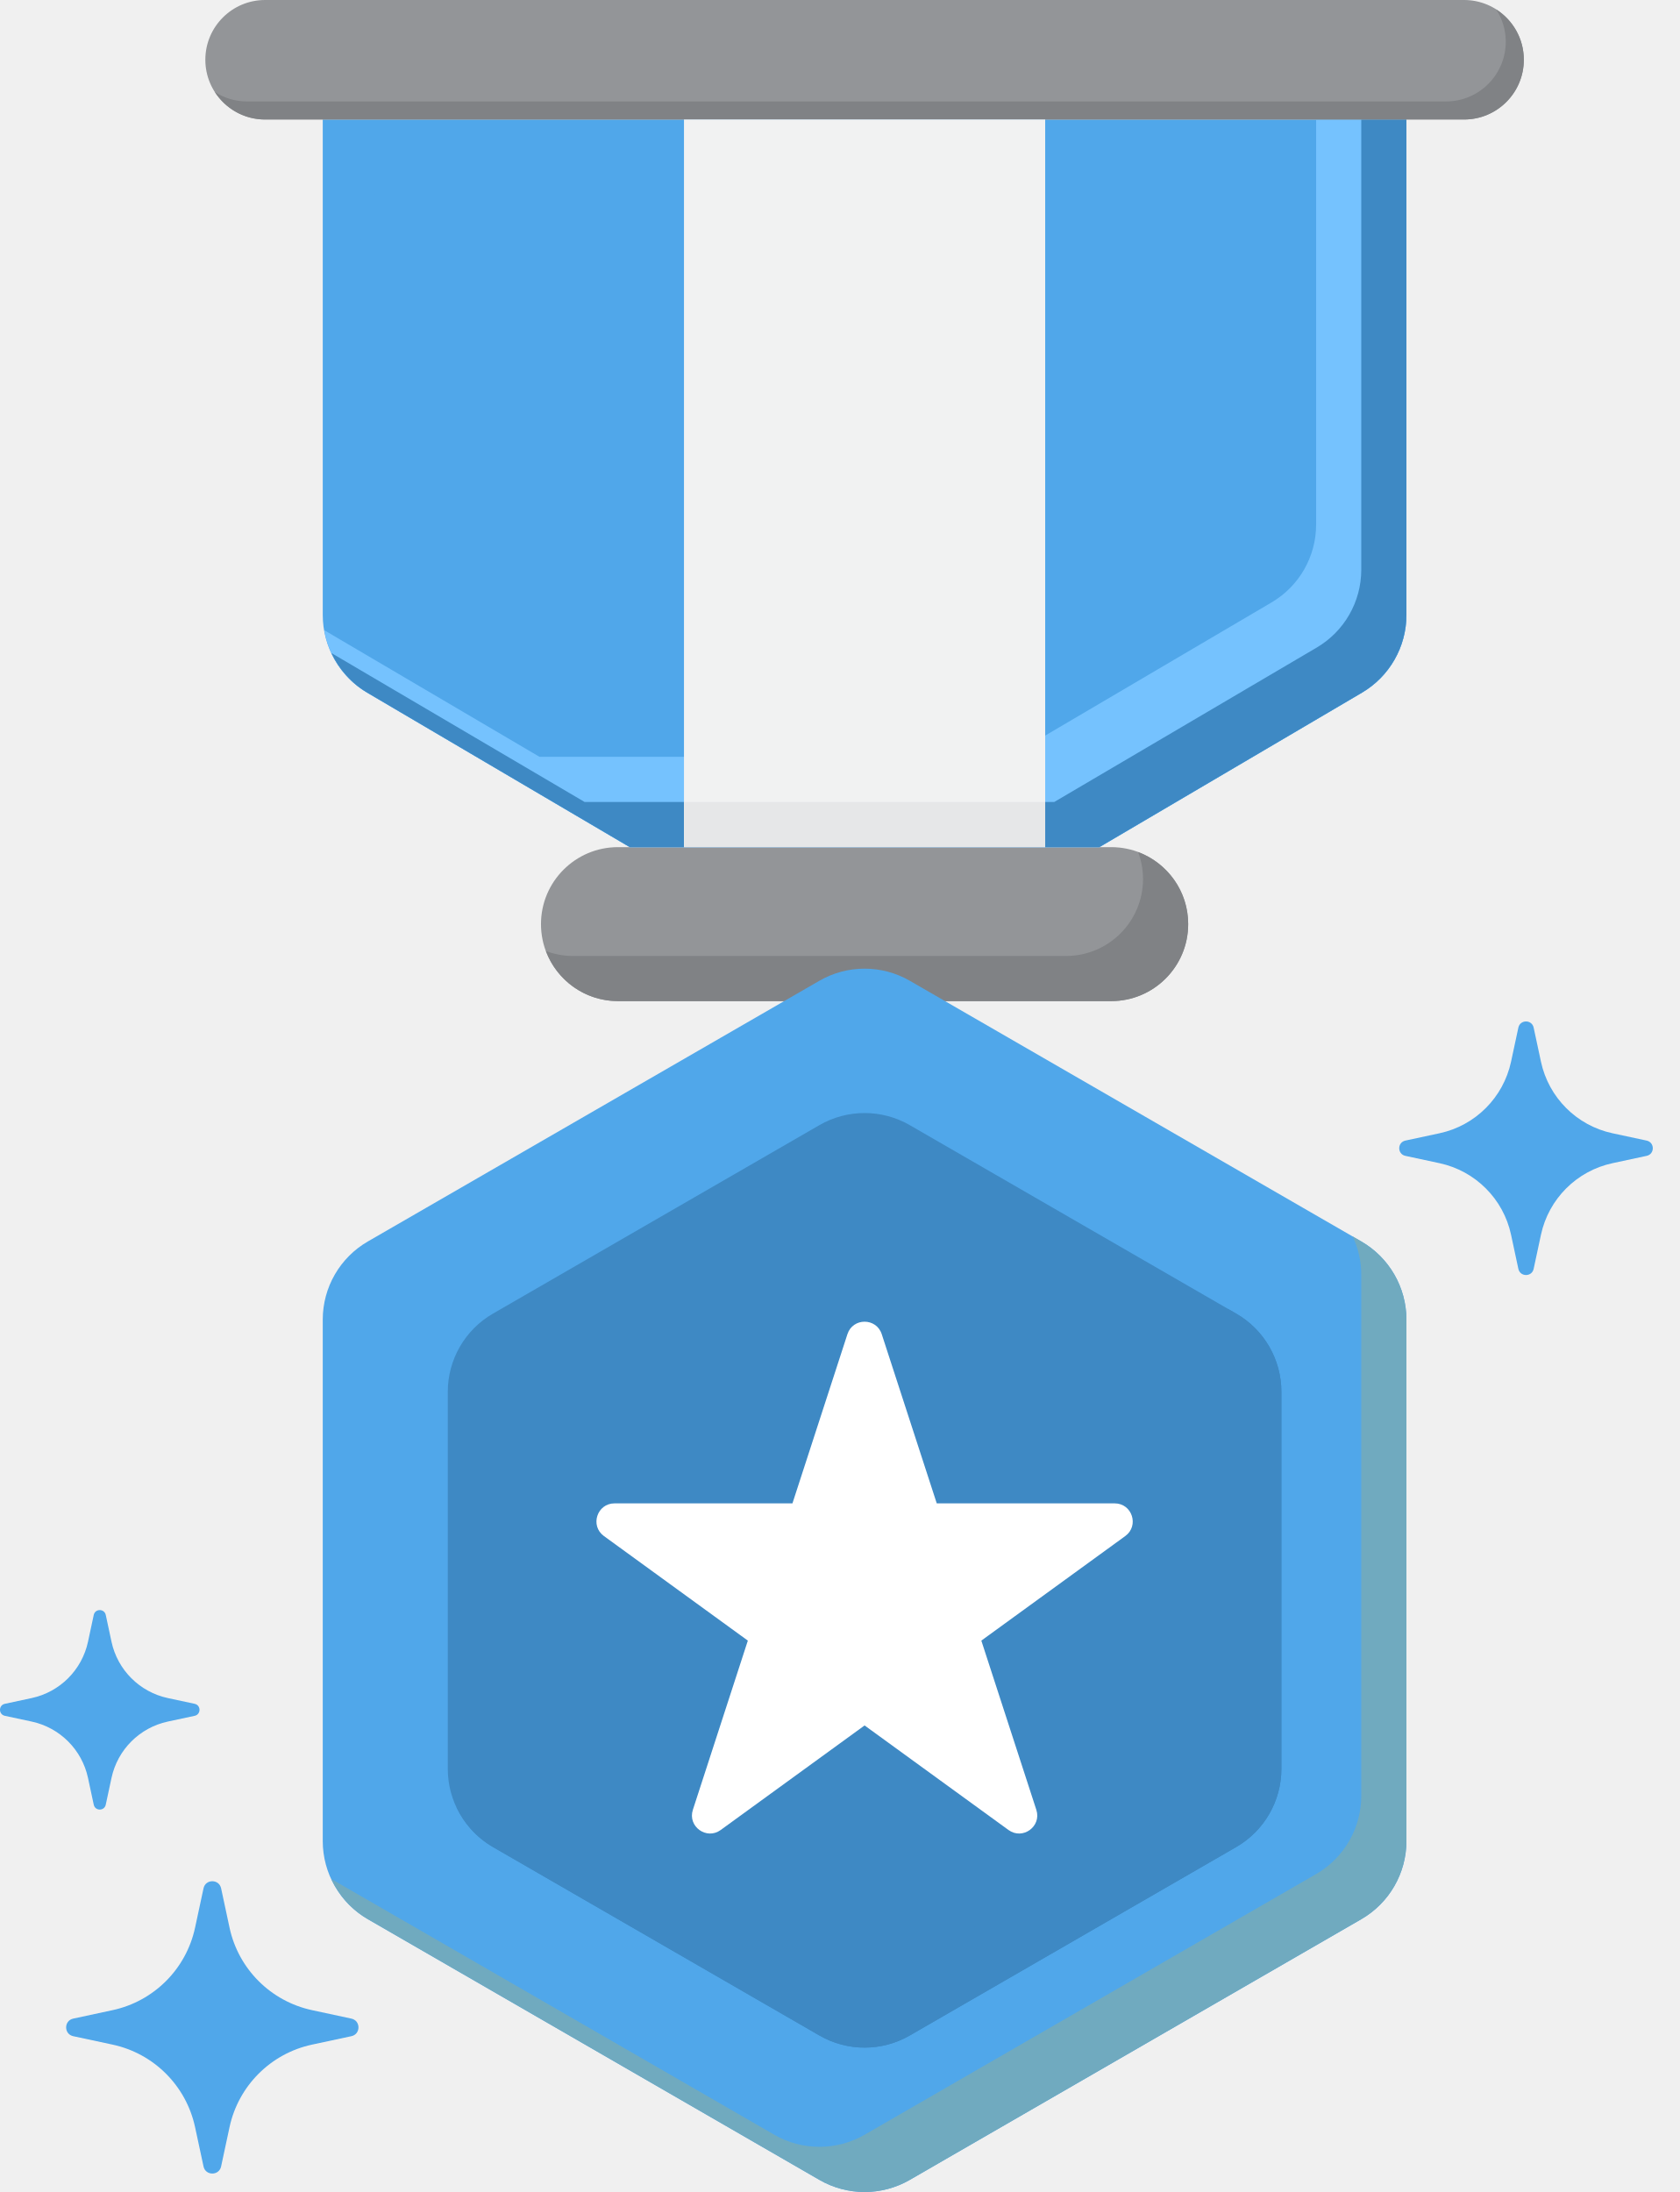
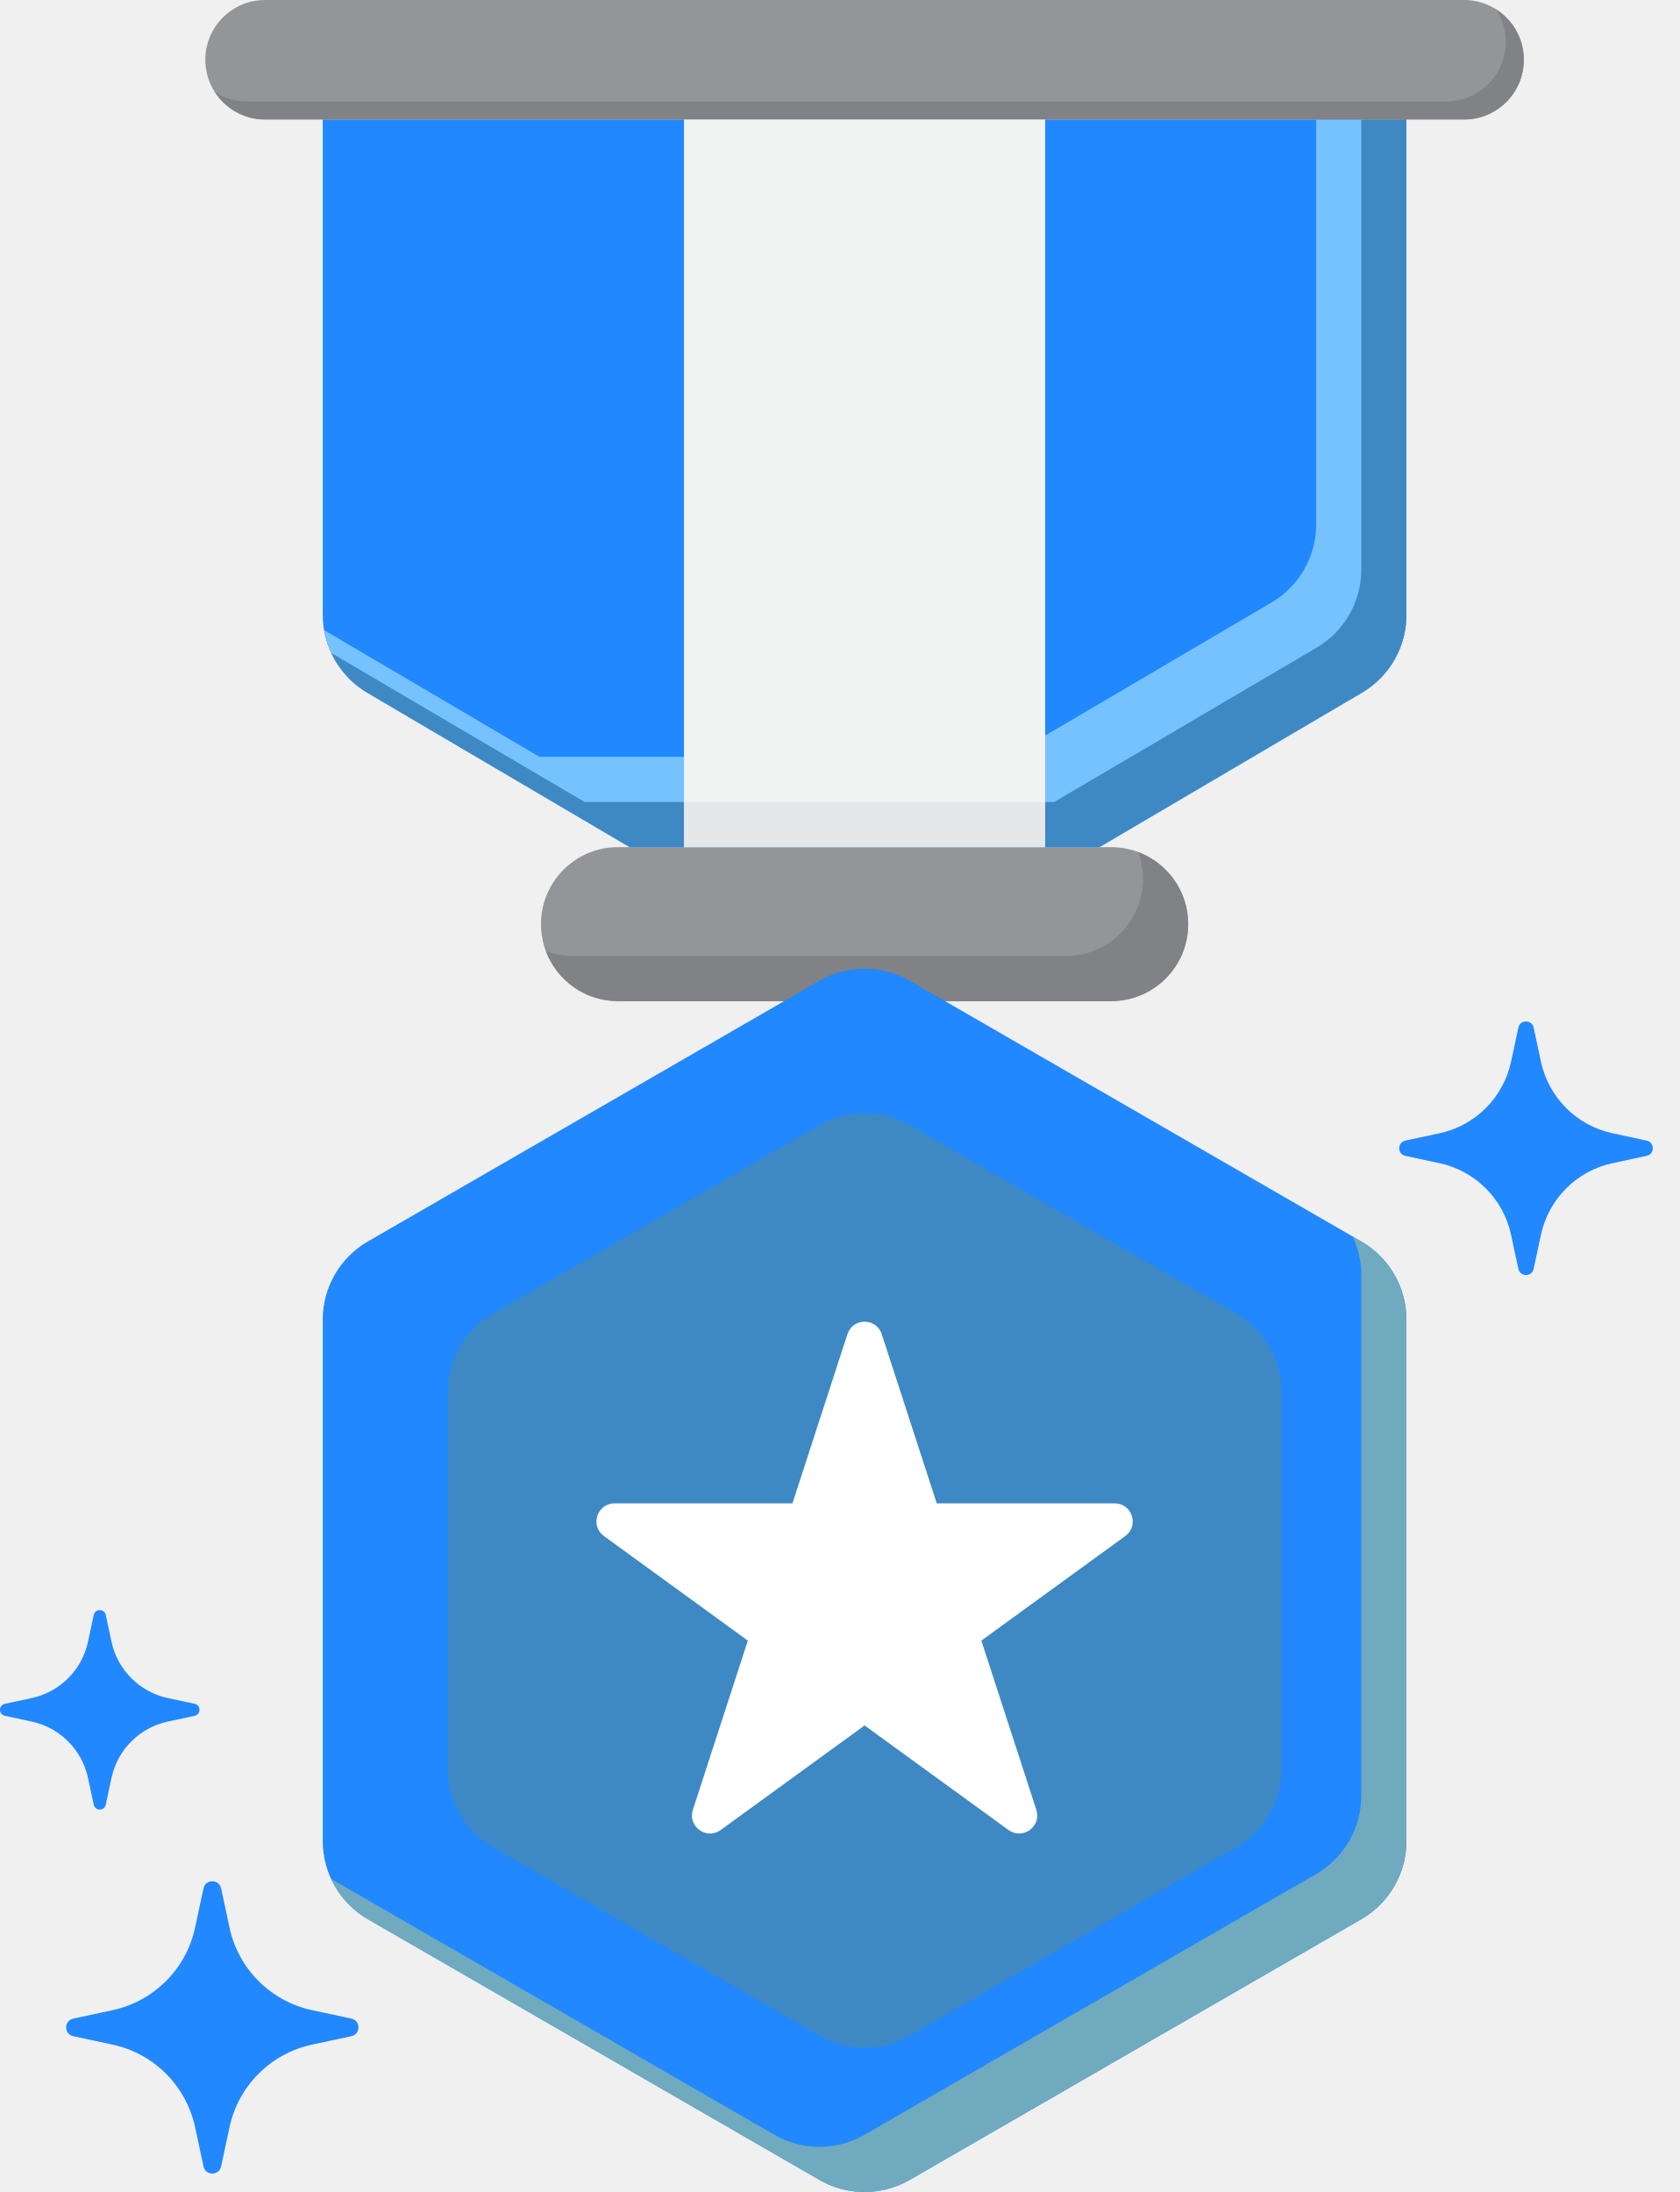
<svg xmlns="http://www.w3.org/2000/svg" width="59" height="77" viewBox="0 0 59 77" fill="none">
  <path d="M39.032 35.167H21.708C20.214 35.167 19.003 33.956 19.003 32.462C19.003 30.969 20.214 29.758 21.708 29.758H39.032C40.526 29.758 41.737 30.969 41.737 32.462C41.737 33.956 40.526 35.167 39.032 35.167Z" fill="#939598" />
  <path d="M39.978 29.931C40.088 30.226 40.151 30.543 40.151 30.876C40.151 32.37 38.94 33.581 37.446 33.581H20.122C19.789 33.581 19.471 33.518 19.176 33.408C19.56 34.435 20.547 35.167 21.708 35.167H39.032C40.526 35.167 41.737 33.956 41.737 32.462C41.737 31.302 41.004 30.315 39.978 29.931Z" fill="#808285" />
-   <path d="M49.403 4.198H11.337V21.599C11.337 22.723 11.932 23.763 12.901 24.333L22.122 29.758H38.618L47.839 24.333C48.808 23.763 49.403 22.723 49.403 21.599V4.198Z" fill="#50A7EA" />
-   <path d="M13.24 19.509C12.89 19.509 12.606 19.225 12.606 18.874V8.723C12.606 8.373 12.89 8.089 13.24 8.089C13.591 8.089 13.875 8.373 13.875 8.723V18.874C13.875 19.225 13.591 19.509 13.24 19.509ZM13.24 6.82C12.89 6.82 12.606 6.536 12.606 6.186V6.101C12.606 5.751 12.89 5.467 13.24 5.467C13.591 5.467 13.875 5.751 13.875 6.101V6.186C13.875 6.536 13.591 6.82 13.24 6.82Z" fill="#50A7EA" />
+   <path d="M49.403 4.198H11.337V21.599C11.337 22.723 11.932 23.763 12.901 24.333L22.122 29.758H38.618L47.839 24.333C48.808 23.763 49.403 22.723 49.403 21.599V4.198Z" fill="#2188ff" />
+   <path d="M13.24 19.509C12.89 19.509 12.606 19.225 12.606 18.874V8.723C12.606 8.373 12.89 8.089 13.24 8.089C13.591 8.089 13.875 8.373 13.875 8.723V18.874C13.875 19.225 13.591 19.509 13.24 19.509ZM13.24 6.82C12.89 6.82 12.606 6.536 12.606 6.186V6.101C12.606 5.751 12.89 5.467 13.24 5.467C13.591 5.467 13.875 5.751 13.875 6.101V6.186C13.875 6.536 13.591 6.82 13.24 6.82Z" fill="#2188ff" />
  <path d="M46.231 4.198V18.427C46.231 19.551 45.636 20.591 44.667 21.161L35.446 26.585H18.95L11.389 22.137C11.546 23.047 12.089 23.856 12.901 24.333L22.122 29.758H38.618L47.839 24.333C48.808 23.763 49.403 22.723 49.403 21.599V4.198H46.231Z" fill="#75C2FE" />
  <path d="M47.817 4.198V20.013C47.817 21.137 47.222 22.177 46.253 22.747L37.032 28.172H20.536L11.64 22.939C11.908 23.511 12.339 24.002 12.901 24.333L22.122 29.758H38.617L47.839 24.333C48.808 23.763 49.403 22.723 49.403 21.599V4.198H47.817Z" fill="#3E89C4" />
  <path d="M51.428 4.198H9.312C8.153 4.198 7.213 3.258 7.213 2.099C7.213 0.94 8.153 0 9.312 0H51.428C52.587 0 53.527 0.94 53.527 2.099C53.527 3.258 52.587 4.198 51.428 4.198Z" fill="#939598" />
  <path d="M52.559 0.333C52.769 0.66 52.892 1.047 52.892 1.465C52.892 2.624 51.953 3.564 50.793 3.564H8.678C8.261 3.564 7.873 3.441 7.546 3.231C7.92 3.812 8.57 4.198 9.312 4.198H51.428C52.587 4.198 53.527 3.258 53.527 2.099C53.527 1.357 53.141 0.706 52.559 0.333Z" fill="#808285" />
  <path d="M24.026 4.198H36.714V29.758H24.026V4.198Z" fill="#F1F2F2" />
  <path d="M24.026 28.171H36.714V29.758H24.026V28.171Z" fill="#E6E7E8" />
-   <path d="M49.403 64.671V46.356C49.403 45.223 48.798 44.175 47.817 43.609L31.956 34.451C30.975 33.885 29.765 33.885 28.784 34.451L12.923 43.609C11.941 44.175 11.337 45.223 11.337 46.356V64.671C11.337 65.804 11.941 66.851 12.923 67.418L28.784 76.575C29.765 77.142 30.975 77.142 31.956 76.575L47.817 67.418C48.798 66.851 49.403 65.804 49.403 64.671Z" fill="#50A7EA" />
+   <path d="M49.403 64.671V46.356C49.403 45.223 48.798 44.175 47.817 43.609L31.956 34.451C30.975 33.885 29.765 33.885 28.784 34.451L12.923 43.609C11.941 44.175 11.337 45.223 11.337 46.356V64.671C11.337 65.804 11.941 66.851 12.923 67.418L28.784 76.575C29.765 77.142 30.975 77.142 31.956 76.575L47.817 67.418C48.798 66.851 49.403 65.804 49.403 64.671Z" fill="#2188ff" />
  <path d="M47.817 43.609L47.516 43.435C47.708 43.847 47.817 44.3 47.817 44.77V63.084C47.817 64.218 47.212 65.265 46.231 65.832L30.37 74.989C29.389 75.555 28.179 75.555 27.198 74.989L11.638 66.005C11.908 66.587 12.349 67.086 12.923 67.417L28.784 76.575C29.765 77.141 30.975 77.141 31.956 76.575L47.817 67.417C48.798 66.851 49.403 65.803 49.403 64.67V46.356C49.403 45.223 48.798 44.175 47.817 43.609Z" fill="#70AABF" />
  <path d="M45.011 62.135V48.892C45.011 47.758 44.406 46.711 43.425 46.145L31.956 39.523C30.975 38.957 29.765 38.957 28.784 39.523L17.315 46.145C16.334 46.711 15.729 47.759 15.729 48.892V62.135C15.729 63.268 16.334 64.315 17.315 64.882L28.784 71.503C29.765 72.07 30.975 72.07 31.956 71.503L43.425 64.882C44.406 64.315 45.011 63.268 45.011 62.135Z" fill="#3E89C4" />
  <path d="M43.425 46.145L43.124 45.971C43.316 46.383 43.425 46.836 43.425 47.306V60.549C43.425 61.682 42.82 62.729 41.839 63.296L30.37 69.917C29.389 70.484 28.18 70.484 27.198 69.917L16.03 63.469C16.301 64.051 16.741 64.55 17.315 64.882L28.784 71.503C29.766 72.069 30.975 72.069 31.956 71.503L43.425 64.882C44.406 64.315 45.011 63.267 45.011 62.134V48.892C45.011 47.758 44.406 46.711 43.425 46.145Z" fill="#3E89C4" />
  <path d="M30.973 46.867L32.905 52.81H39.154C39.769 52.81 40.024 53.596 39.527 53.958L34.471 57.631L36.403 63.575C36.593 64.159 35.924 64.645 35.426 64.284L30.37 60.611L25.315 64.284C24.817 64.645 24.148 64.159 24.338 63.575L26.269 57.631L21.214 53.958C20.716 53.596 20.972 52.81 21.587 52.81H27.836L29.767 46.867C29.956 46.282 30.783 46.282 30.973 46.867Z" fill="white" />
-   <path d="M3.715 56.729L3.917 57.672C4.13 58.662 4.904 59.436 5.894 59.649L6.837 59.851C7.065 59.9 7.065 60.224 6.837 60.273L5.894 60.475C4.904 60.688 4.13 61.462 3.917 62.453L3.715 63.395C3.666 63.623 3.342 63.623 3.293 63.395L3.091 62.453C2.878 61.462 2.104 60.688 1.113 60.475L0.171 60.273C-0.057 60.224 -0.057 59.9 0.171 59.851L1.113 59.649C2.104 59.436 2.878 58.662 3.091 57.672L3.293 56.729C3.342 56.502 3.666 56.502 3.715 56.729Z" fill="#50A7EA" />
-   <path d="M7.767 66.333L8.063 67.715C8.375 69.166 9.509 70.3 10.96 70.612L12.342 70.909C12.675 70.98 12.675 71.456 12.342 71.527L10.96 71.823C9.509 72.135 8.375 73.269 8.063 74.721L7.767 76.102C7.695 76.435 7.22 76.435 7.149 76.102L6.852 74.721C6.54 73.269 5.406 72.135 3.955 71.823L2.573 71.527C2.24 71.456 2.24 70.98 2.573 70.909L3.955 70.612C5.406 70.3 6.54 69.166 6.852 67.715L7.149 66.333C7.22 66 7.695 66 7.767 66.333Z" fill="#50A7EA" />
-   <path d="M53.872 36.098L54.129 37.296C54.399 38.555 55.383 39.539 56.642 39.809L57.84 40.066C58.13 40.129 58.13 40.541 57.84 40.603L56.642 40.86C55.383 41.13 54.4 42.114 54.129 43.373L53.872 44.572C53.81 44.861 53.398 44.861 53.335 44.572L53.078 43.373C52.808 42.114 51.824 41.131 50.565 40.86L49.367 40.603C49.078 40.541 49.078 40.129 49.367 40.066L50.565 39.809C51.824 39.539 52.807 38.555 53.078 37.296L53.335 36.098C53.398 35.809 53.81 35.809 53.872 36.098Z" fill="#50A7EA" />
+   <path d="M3.715 56.729L3.917 57.672C4.13 58.662 4.904 59.436 5.894 59.649L6.837 59.851C7.065 59.9 7.065 60.224 6.837 60.273L5.894 60.475C4.904 60.688 4.13 61.462 3.917 62.453L3.715 63.395C3.666 63.623 3.342 63.623 3.293 63.395L3.091 62.453C2.878 61.462 2.104 60.688 1.113 60.475L0.171 60.273C-0.057 60.224 -0.057 59.9 0.171 59.851L1.113 59.649C2.104 59.436 2.878 58.662 3.091 57.672L3.293 56.729C3.342 56.502 3.666 56.502 3.715 56.729Z" fill="#2188ff" />
+   <path d="M7.767 66.333L8.063 67.715C8.375 69.166 9.509 70.3 10.96 70.612L12.342 70.909C12.675 70.98 12.675 71.456 12.342 71.527L10.96 71.823C9.509 72.135 8.375 73.269 8.063 74.721L7.767 76.102C7.695 76.435 7.22 76.435 7.149 76.102L6.852 74.721C6.54 73.269 5.406 72.135 3.955 71.823L2.573 71.527C2.24 71.456 2.24 70.98 2.573 70.909L3.955 70.612C5.406 70.3 6.54 69.166 6.852 67.715L7.149 66.333C7.22 66 7.695 66 7.767 66.333Z" fill="#2188ff" />
+   <path d="M53.872 36.098L54.129 37.296C54.399 38.555 55.383 39.539 56.642 39.809L57.84 40.066C58.13 40.129 58.13 40.541 57.84 40.603L56.642 40.86C55.383 41.13 54.4 42.114 54.129 43.373L53.872 44.572C53.81 44.861 53.398 44.861 53.335 44.572L53.078 43.373C52.808 42.114 51.824 41.131 50.565 40.86L49.367 40.603C49.078 40.541 49.078 40.129 49.367 40.066L50.565 39.809C51.824 39.539 52.807 38.555 53.078 37.296L53.335 36.098C53.398 35.809 53.81 35.809 53.872 36.098Z" fill="#2188ff" />
</svg>
